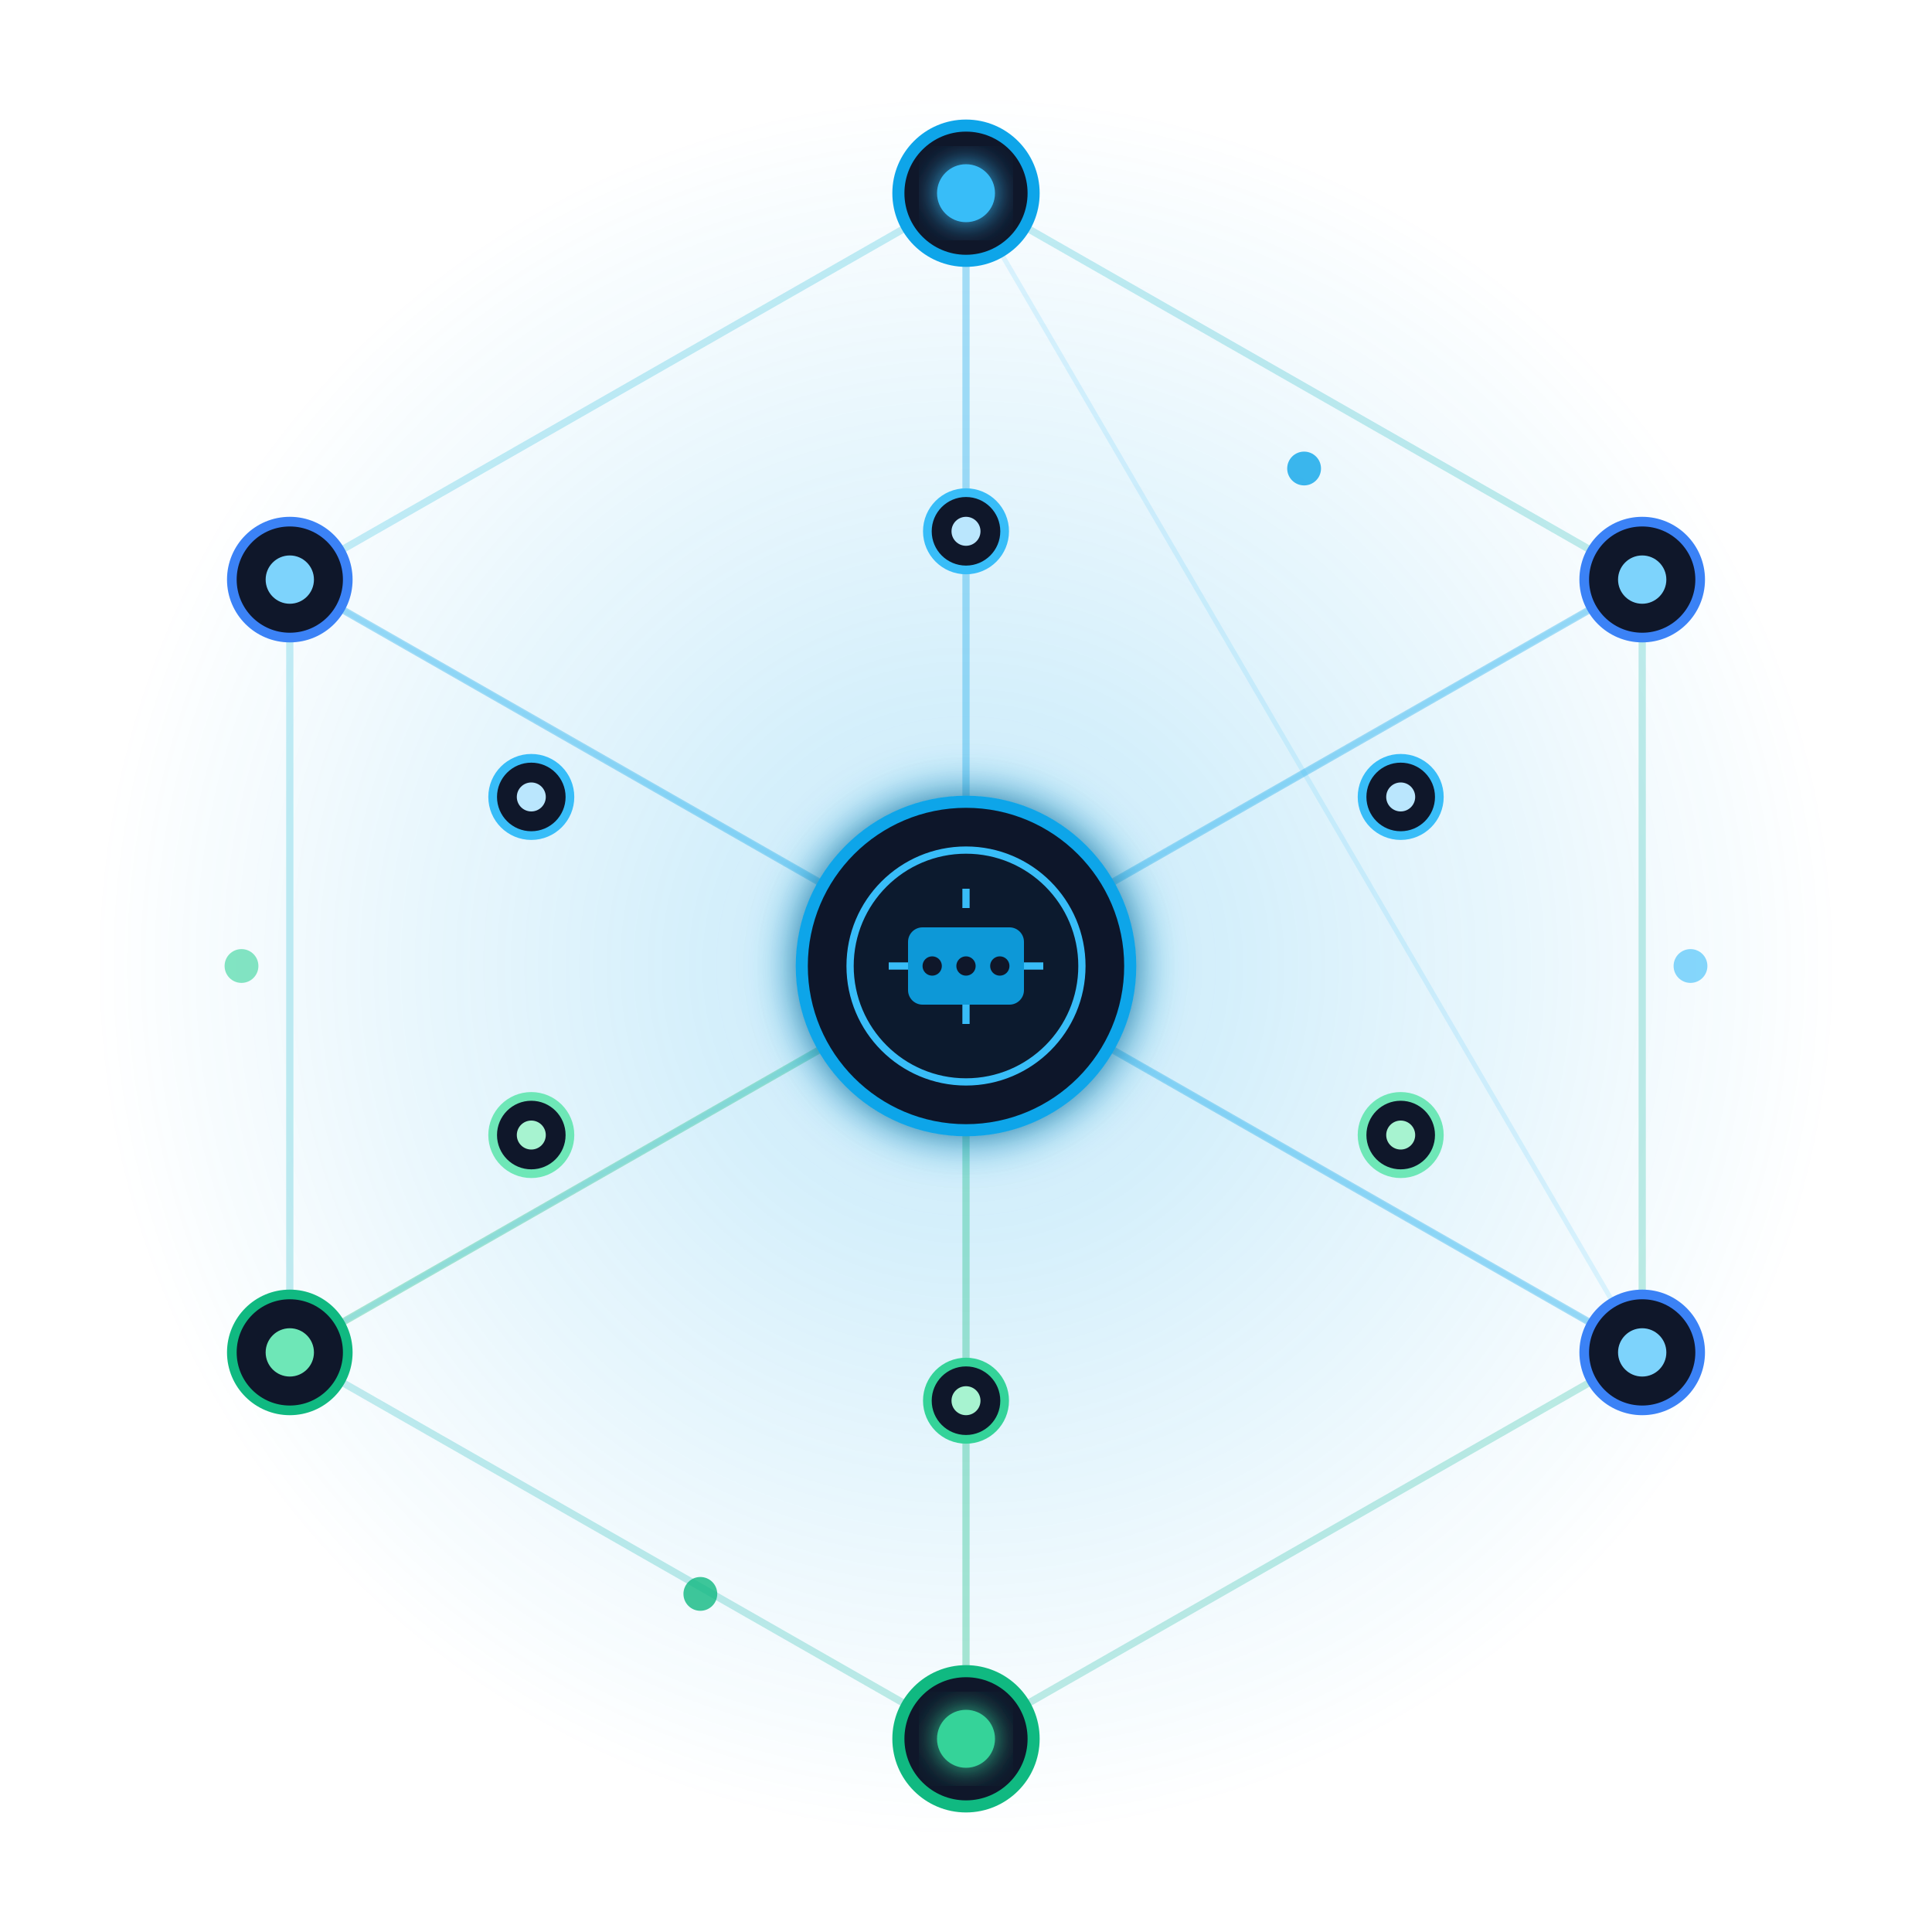
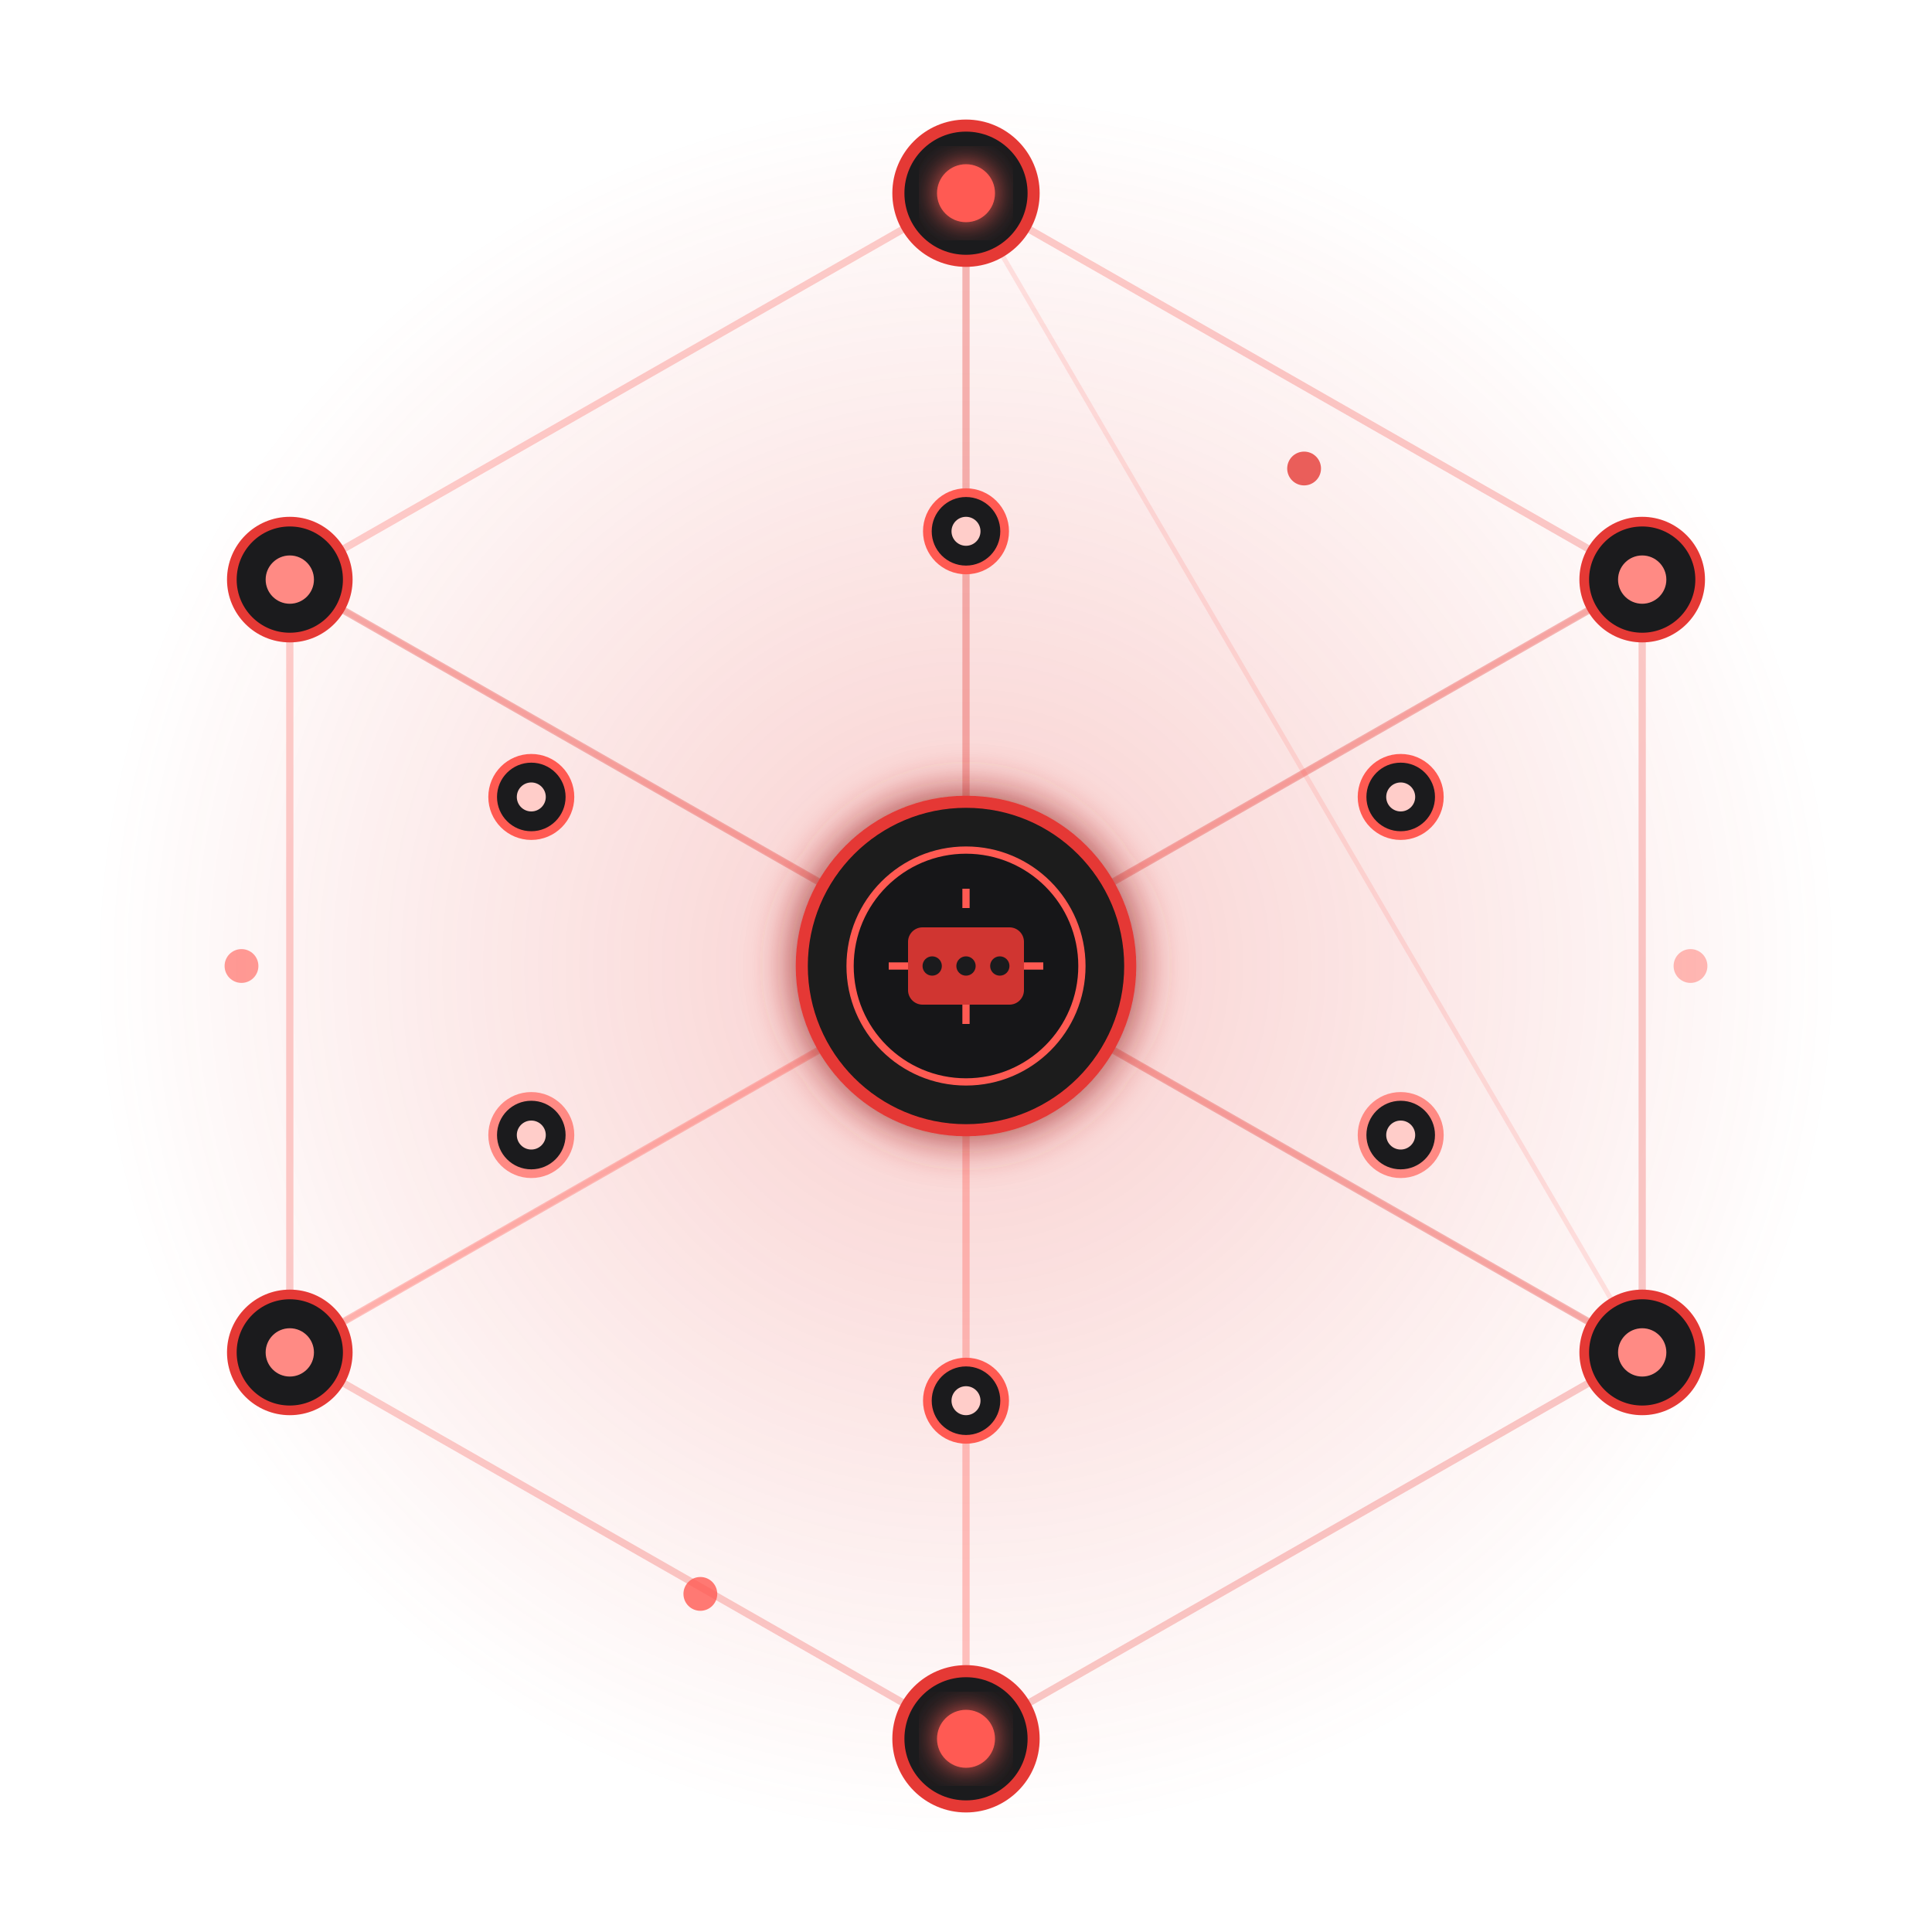
<svg xmlns="http://www.w3.org/2000/svg" viewBox="0 0 400 400" fill="none">
  <defs>
    <linearGradient id="lineBlue" x1="0" y1="0" x2="400" y2="400" gradientUnits="userSpaceOnUse">
-       <stop offset="0%" stop-color="#38bdf8" stop-opacity="0.7" />
-       <stop offset="100%" stop-color="#10b981" stop-opacity="0.7" />
+       <stop offset="0%" stop-color="#FF5A52" stop-opacity="0.7" />
+       <stop offset="100%" stop-color="#E53935" stop-opacity="0.7" />
    </linearGradient>
    <radialGradient id="glowCenter" cx="50%" cy="50%" r="50%">
-       <stop offset="0%" stop-color="#0ea5e9" stop-opacity="0.25" />
-       <stop offset="100%" stop-color="#0ea5e9" stop-opacity="0" />
+       <stop offset="0%" stop-color="#E53935" stop-opacity="0.25" />
+       <stop offset="100%" stop-color="#E53935" stop-opacity="0" />
    </radialGradient>
    <filter id="nodeGlow" x="-50%" y="-50%" width="200%" height="200%">
      <feGaussianBlur stdDeviation="5" result="blur" />
      <feMerge>
        <feMergeNode in="blur" />
        <feMergeNode in="SourceGraphic" />
      </feMerge>
    </filter>
    <filter id="softGlow" x="-30%" y="-30%" width="160%" height="160%">
      <feGaussianBlur stdDeviation="3" result="blur" />
      <feMerge>
        <feMergeNode in="blur" />
        <feMergeNode in="SourceGraphic" />
      </feMerge>
    </filter>
  </defs>
  <circle cx="200" cy="200" r="180" fill="url(#glowCenter)" />
  <line x1="200" y1="40" x2="340" y2="120" stroke="url(#lineBlue)" stroke-width="1.5" stroke-opacity="0.4" />
  <line x1="340" y1="120" x2="340" y2="280" stroke="url(#lineBlue)" stroke-width="1.5" stroke-opacity="0.4" />
  <line x1="340" y1="280" x2="200" y2="360" stroke="url(#lineBlue)" stroke-width="1.5" stroke-opacity="0.4" />
  <line x1="200" y1="360" x2="60" y2="280" stroke="url(#lineBlue)" stroke-width="1.5" stroke-opacity="0.4" />
  <line x1="60" y1="280" x2="60" y2="120" stroke="url(#lineBlue)" stroke-width="1.5" stroke-opacity="0.4" />
  <line x1="60" y1="120" x2="200" y2="40" stroke="url(#lineBlue)" stroke-width="1.5" stroke-opacity="0.4" />
-   <line x1="200" y1="200" x2="200" y2="40" stroke="#0ea5e9" stroke-width="1.5" stroke-opacity="0.35" />
-   <line x1="200" y1="200" x2="340" y2="120" stroke="#0ea5e9" stroke-width="1.5" stroke-opacity="0.35" />
-   <line x1="200" y1="200" x2="340" y2="280" stroke="#0ea5e9" stroke-width="1.5" stroke-opacity="0.35" />
-   <line x1="200" y1="200" x2="200" y2="360" stroke="#10b981" stroke-width="1.5" stroke-opacity="0.35" />
-   <line x1="200" y1="200" x2="60" y2="280" stroke="#10b981" stroke-width="1.5" stroke-opacity="0.35" />
-   <line x1="200" y1="200" x2="60" y2="120" stroke="#0ea5e9" stroke-width="1.5" stroke-opacity="0.35" />
-   <line x1="200" y1="40" x2="340" y2="280" stroke="#38bdf8" stroke-width="1" stroke-opacity="0.15" />
-   <line x1="340" y1="120" x2="60" y2="280" stroke="#38bdf8" stroke-width="1" stroke-opacity="0.15" />
-   <line x1="60" y1="120" x2="340" y2="280" stroke="#38bdf8" stroke-width="1" stroke-opacity="0.15" />
-   <circle cx="200" cy="40" r="14" fill="#0f172a" stroke="#0ea5e9" stroke-width="2.5" />
-   <circle cx="200" cy="40" r="6" fill="#38bdf8" filter="url(#softGlow)" />
-   <circle cx="340" cy="120" r="12" fill="#0f172a" stroke="#3b82f6" stroke-width="2" />
-   <circle cx="340" cy="120" r="5" fill="#7dd3fc" />
-   <circle cx="340" cy="280" r="12" fill="#0f172a" stroke="#3b82f6" stroke-width="2" />
-   <circle cx="340" cy="280" r="5" fill="#7dd3fc" />
-   <circle cx="200" cy="360" r="14" fill="#0f172a" stroke="#10b981" stroke-width="2.5" />
-   <circle cx="200" cy="360" r="6" fill="#34d399" filter="url(#softGlow)" />
-   <circle cx="60" cy="280" r="12" fill="#0f172a" stroke="#10b981" stroke-width="2" />
-   <circle cx="60" cy="280" r="5" fill="#6ee7b7" />
-   <circle cx="60" cy="120" r="12" fill="#0f172a" stroke="#3b82f6" stroke-width="2" />
-   <circle cx="60" cy="120" r="5" fill="#7dd3fc" />
-   <circle cx="200" cy="110" r="8" fill="#0f172a" stroke="#38bdf8" stroke-width="1.8" />
-   <circle cx="200" cy="110" r="3" fill="#bae6fd" />
-   <circle cx="290" cy="165" r="8" fill="#0f172a" stroke="#38bdf8" stroke-width="1.8" />
-   <circle cx="290" cy="165" r="3" fill="#bae6fd" />
-   <circle cx="290" cy="235" r="8" fill="#0f172a" stroke="#6ee7b7" stroke-width="1.8" />
-   <circle cx="290" cy="235" r="3" fill="#a7f3d0" />
-   <circle cx="200" cy="290" r="8" fill="#0f172a" stroke="#34d399" stroke-width="1.8" />
-   <circle cx="200" cy="290" r="3" fill="#a7f3d0" />
-   <circle cx="110" cy="235" r="8" fill="#0f172a" stroke="#6ee7b7" stroke-width="1.8" />
-   <circle cx="110" cy="235" r="3" fill="#a7f3d0" />
-   <circle cx="110" cy="165" r="8" fill="#0f172a" stroke="#38bdf8" stroke-width="1.8" />
-   <circle cx="110" cy="165" r="3" fill="#bae6fd" />
-   <circle cx="200" cy="200" r="34" fill="#0f172a" stroke="#0ea5e9" stroke-width="2.5" filter="url(#nodeGlow)" />
-   <circle cx="200" cy="200" r="24" fill="#0c1a2e" stroke="#38bdf8" stroke-width="1.5" />
-   <rect x="188" y="192" width="24" height="16" rx="3" fill="#0ea5e9" fill-opacity="0.9" />
-   <circle cx="193" cy="200" r="2" fill="#0f172a" />
-   <circle cx="200" cy="200" r="2" fill="#0f172a" />
-   <circle cx="207" cy="200" r="2" fill="#0f172a" />
-   <line x1="200" y1="188" x2="200" y2="184" stroke="#38bdf8" stroke-width="1.5" />
-   <line x1="200" y1="208" x2="200" y2="212" stroke="#38bdf8" stroke-width="1.5" />
-   <line x1="188" y1="200" x2="184" y2="200" stroke="#38bdf8" stroke-width="1.5" />
-   <line x1="212" y1="200" x2="216" y2="200" stroke="#38bdf8" stroke-width="1.5" />
-   <circle cx="270" cy="97" r="3.5" fill="#0ea5e9" opacity="0.8" />
-   <circle cx="145" cy="330" r="3.5" fill="#10b981" opacity="0.8" />
-   <circle cx="350" cy="200" r="3.5" fill="#38bdf8" opacity="0.6" />
-   <circle cx="50" cy="200" r="3.5" fill="#34d399" opacity="0.6" />
+   <line x1="200" y1="200" x2="200" y2="40" stroke="#E53935" stroke-width="1.5" stroke-opacity="0.35" />
+   <line x1="200" y1="200" x2="340" y2="120" stroke="#E53935" stroke-width="1.5" stroke-opacity="0.35" />
+   <line x1="200" y1="200" x2="340" y2="280" stroke="#E53935" stroke-width="1.5" stroke-opacity="0.35" />
+   <line x1="200" y1="200" x2="200" y2="360" stroke="#FF5A52" stroke-width="1.5" stroke-opacity="0.35" />
+   <line x1="200" y1="200" x2="60" y2="280" stroke="#FF5A52" stroke-width="1.5" stroke-opacity="0.35" />
+   <line x1="200" y1="200" x2="60" y2="120" stroke="#E53935" stroke-width="1.5" stroke-opacity="0.35" />
+   <line x1="200" y1="40" x2="340" y2="280" stroke="#FF5A52" stroke-width="1" stroke-opacity="0.15" />
+   <line x1="340" y1="120" x2="60" y2="280" stroke="#FF5A52" stroke-width="1" stroke-opacity="0.15" />
+   <line x1="60" y1="120" x2="340" y2="280" stroke="#FF5A52" stroke-width="1" stroke-opacity="0.15" />
+   <circle cx="200" cy="40" r="14" fill="#1B1B1D" stroke="#E53935" stroke-width="2.5" />
+   <circle cx="200" cy="40" r="6" fill="#FF5A52" filter="url(#softGlow)" />
+   <circle cx="340" cy="120" r="12" fill="#1B1B1D" stroke="#E53935" stroke-width="2" />
+   <circle cx="340" cy="120" r="5" fill="#FF8A84" />
+   <circle cx="340" cy="280" r="12" fill="#1B1B1D" stroke="#E53935" stroke-width="2" />
+   <circle cx="340" cy="280" r="5" fill="#FF8A84" />
+   <circle cx="200" cy="360" r="14" fill="#1B1B1D" stroke="#E53935" stroke-width="2.5" />
+   <circle cx="200" cy="360" r="6" fill="#FF5A52" filter="url(#softGlow)" />
+   <circle cx="60" cy="280" r="12" fill="#1B1B1D" stroke="#E53935" stroke-width="2" />
+   <circle cx="60" cy="280" r="5" fill="#FF8A84" />
+   <circle cx="60" cy="120" r="12" fill="#1B1B1D" stroke="#E53935" stroke-width="2" />
+   <circle cx="60" cy="120" r="5" fill="#FF8A84" />
+   <circle cx="200" cy="110" r="8" fill="#1B1B1D" stroke="#FF5A52" stroke-width="1.8" />
+   <circle cx="200" cy="110" r="3" fill="#ffcdc9" />
+   <circle cx="290" cy="165" r="8" fill="#1B1B1D" stroke="#FF5A52" stroke-width="1.8" />
+   <circle cx="290" cy="165" r="3" fill="#ffcdc9" />
+   <circle cx="290" cy="235" r="8" fill="#1B1B1D" stroke="#FF8A84" stroke-width="1.8" />
+   <circle cx="290" cy="235" r="3" fill="#ffcdc9" />
+   <circle cx="200" cy="290" r="8" fill="#1B1B1D" stroke="#FF5A52" stroke-width="1.8" />
+   <circle cx="200" cy="290" r="3" fill="#ffcdc9" />
+   <circle cx="110" cy="235" r="8" fill="#1B1B1D" stroke="#FF8A84" stroke-width="1.8" />
+   <circle cx="110" cy="235" r="3" fill="#ffcdc9" />
+   <circle cx="110" cy="165" r="8" fill="#1B1B1D" stroke="#FF5A52" stroke-width="1.8" />
+   <circle cx="110" cy="165" r="3" fill="#ffcdc9" />
+   <circle cx="200" cy="200" r="34" fill="#1B1B1D" stroke="#E53935" stroke-width="2.5" filter="url(#nodeGlow)" />
+   <circle cx="200" cy="200" r="24" fill="#161618" stroke="#FF5A52" stroke-width="1.5" />
+   <rect x="188" y="192" width="24" height="16" rx="3" fill="#E53935" fill-opacity="0.9" />
+   <circle cx="193" cy="200" r="2" fill="#1B1B1D" />
+   <circle cx="200" cy="200" r="2" fill="#1B1B1D" />
+   <circle cx="207" cy="200" r="2" fill="#1B1B1D" />
+   <line x1="200" y1="188" x2="200" y2="184" stroke="#FF5A52" stroke-width="1.5" />
+   <line x1="200" y1="208" x2="200" y2="212" stroke="#FF5A52" stroke-width="1.5" />
+   <line x1="188" y1="200" x2="184" y2="200" stroke="#FF5A52" stroke-width="1.5" />
+   <line x1="212" y1="200" x2="216" y2="200" stroke="#FF5A52" stroke-width="1.5" />
+   <circle cx="270" cy="97" r="3.5" fill="#E53935" opacity="0.8" />
+   <circle cx="145" cy="330" r="3.5" fill="#FF5A52" opacity="0.8" />
+   <circle cx="350" cy="200" r="3.5" fill="#FF8A84" opacity="0.6" />
+   <circle cx="50" cy="200" r="3.5" fill="#FF5A52" opacity="0.6" />
</svg>
